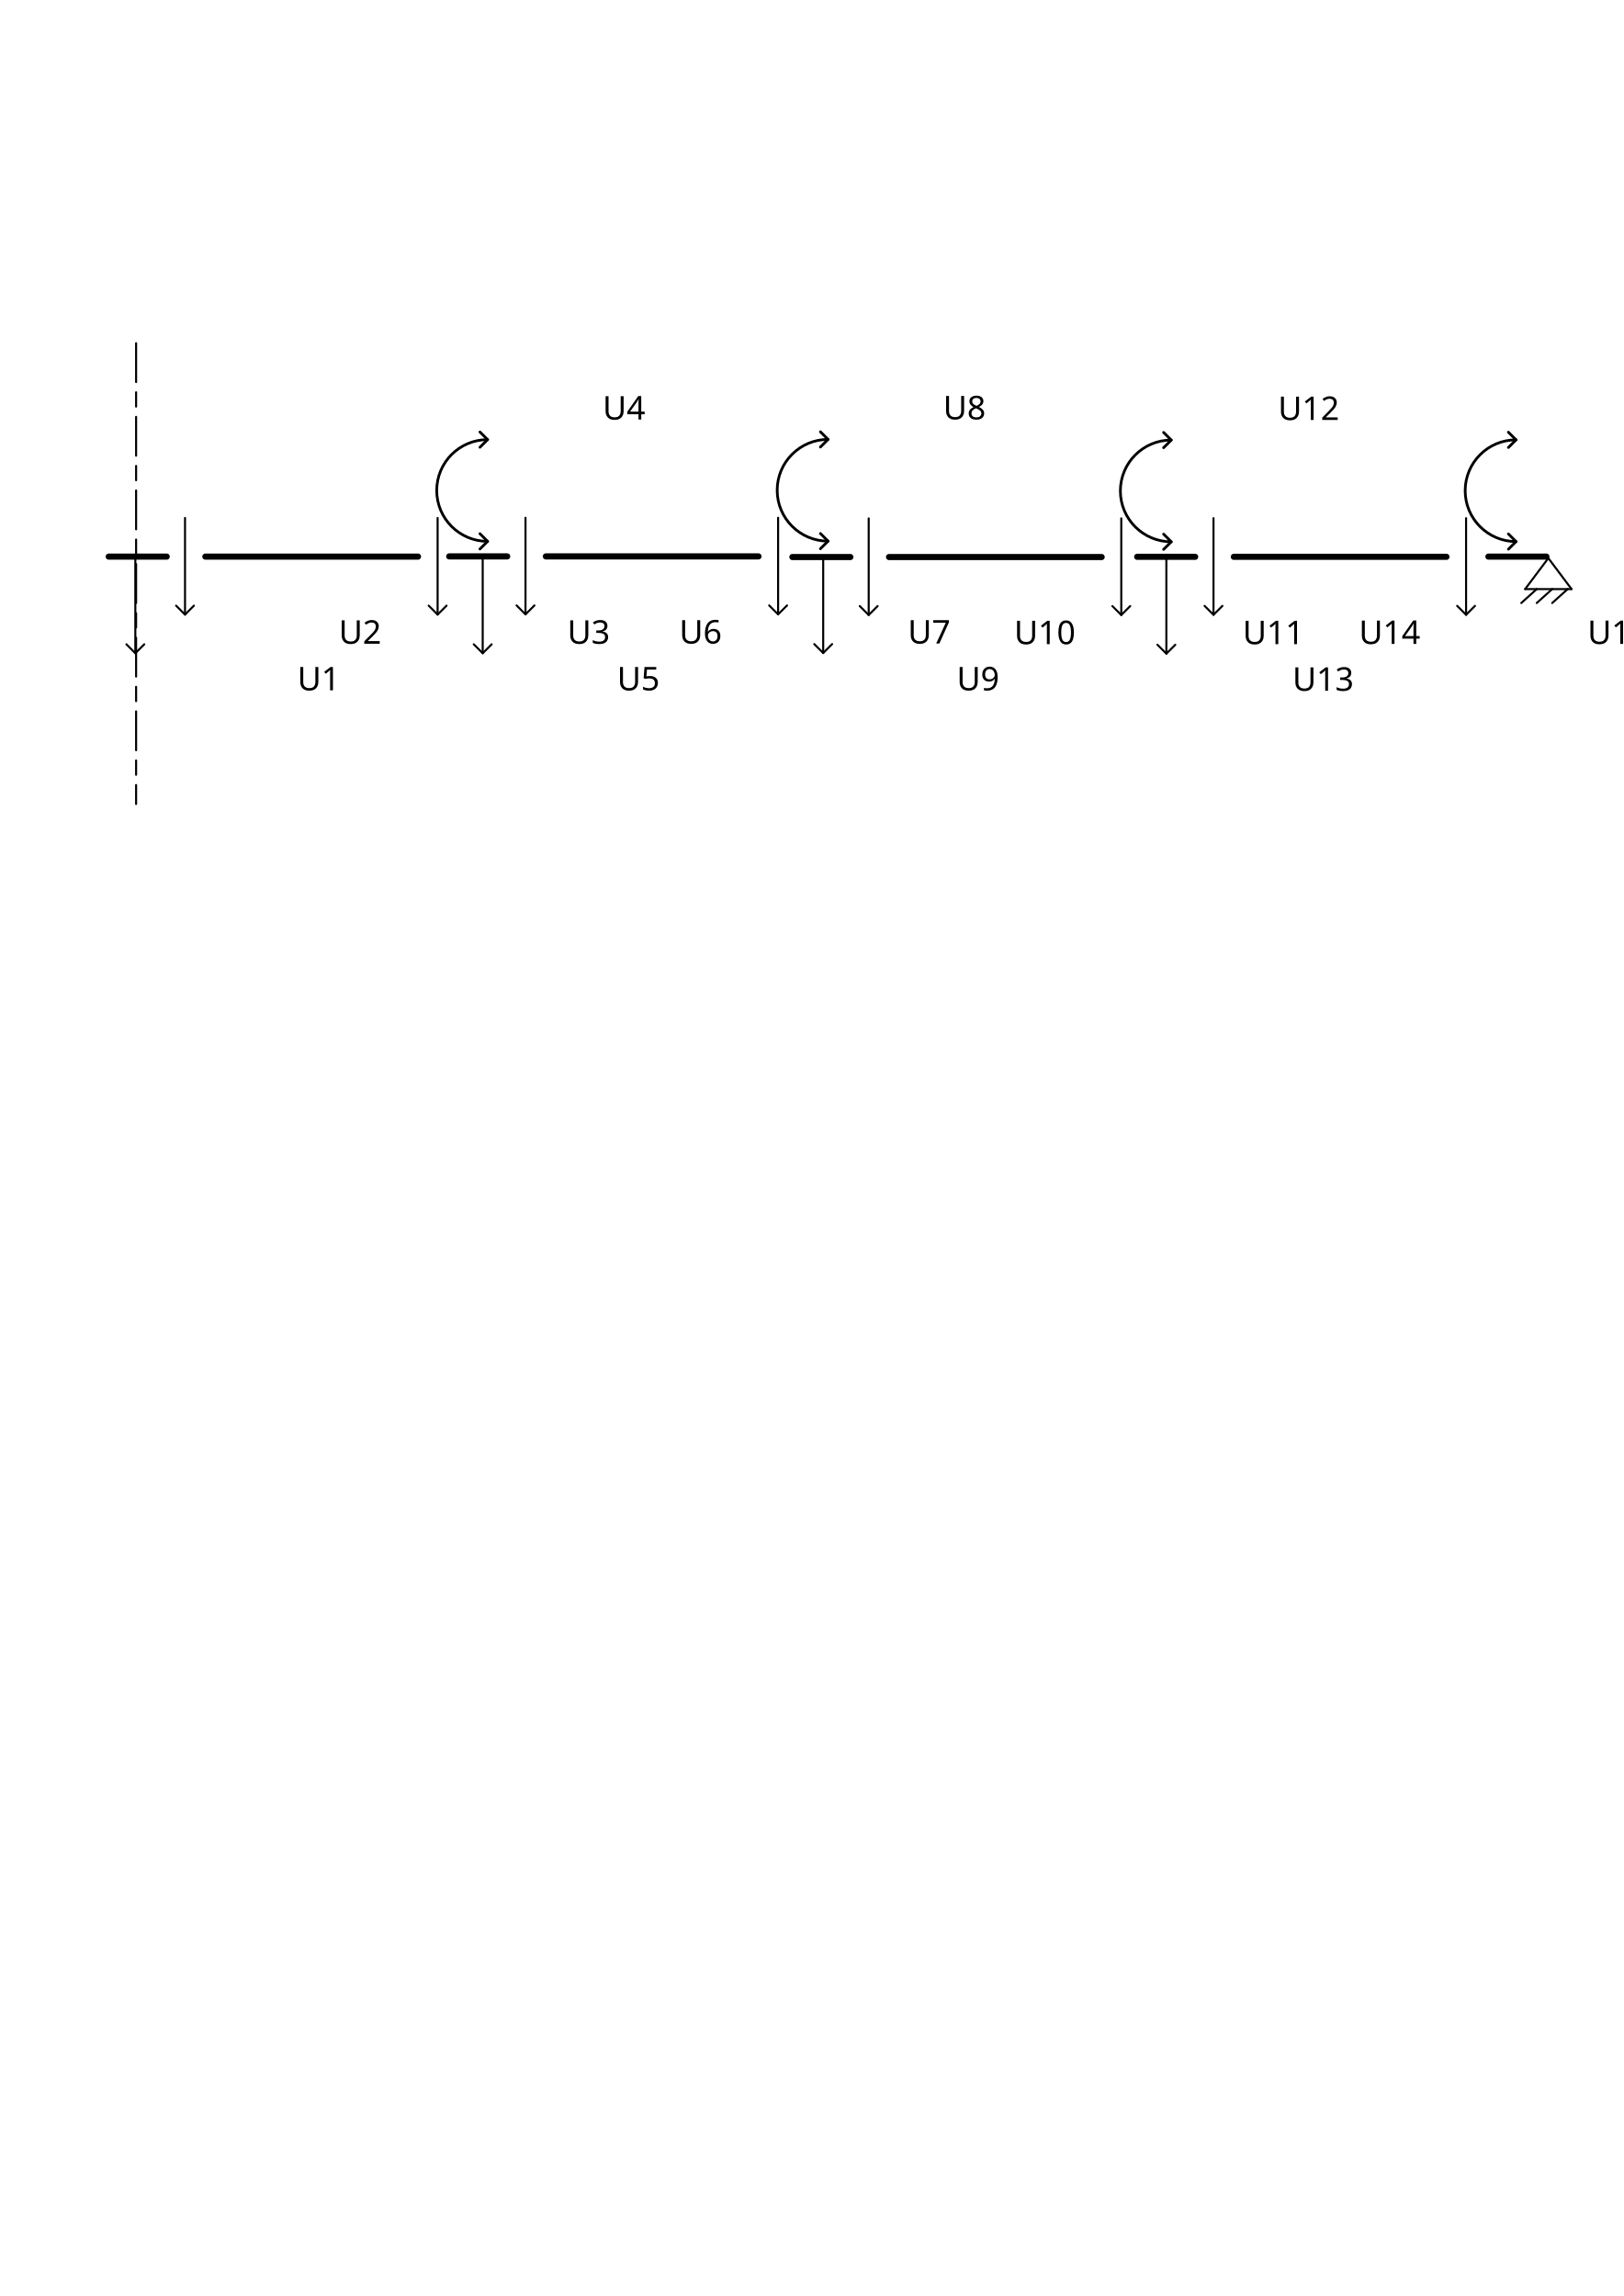
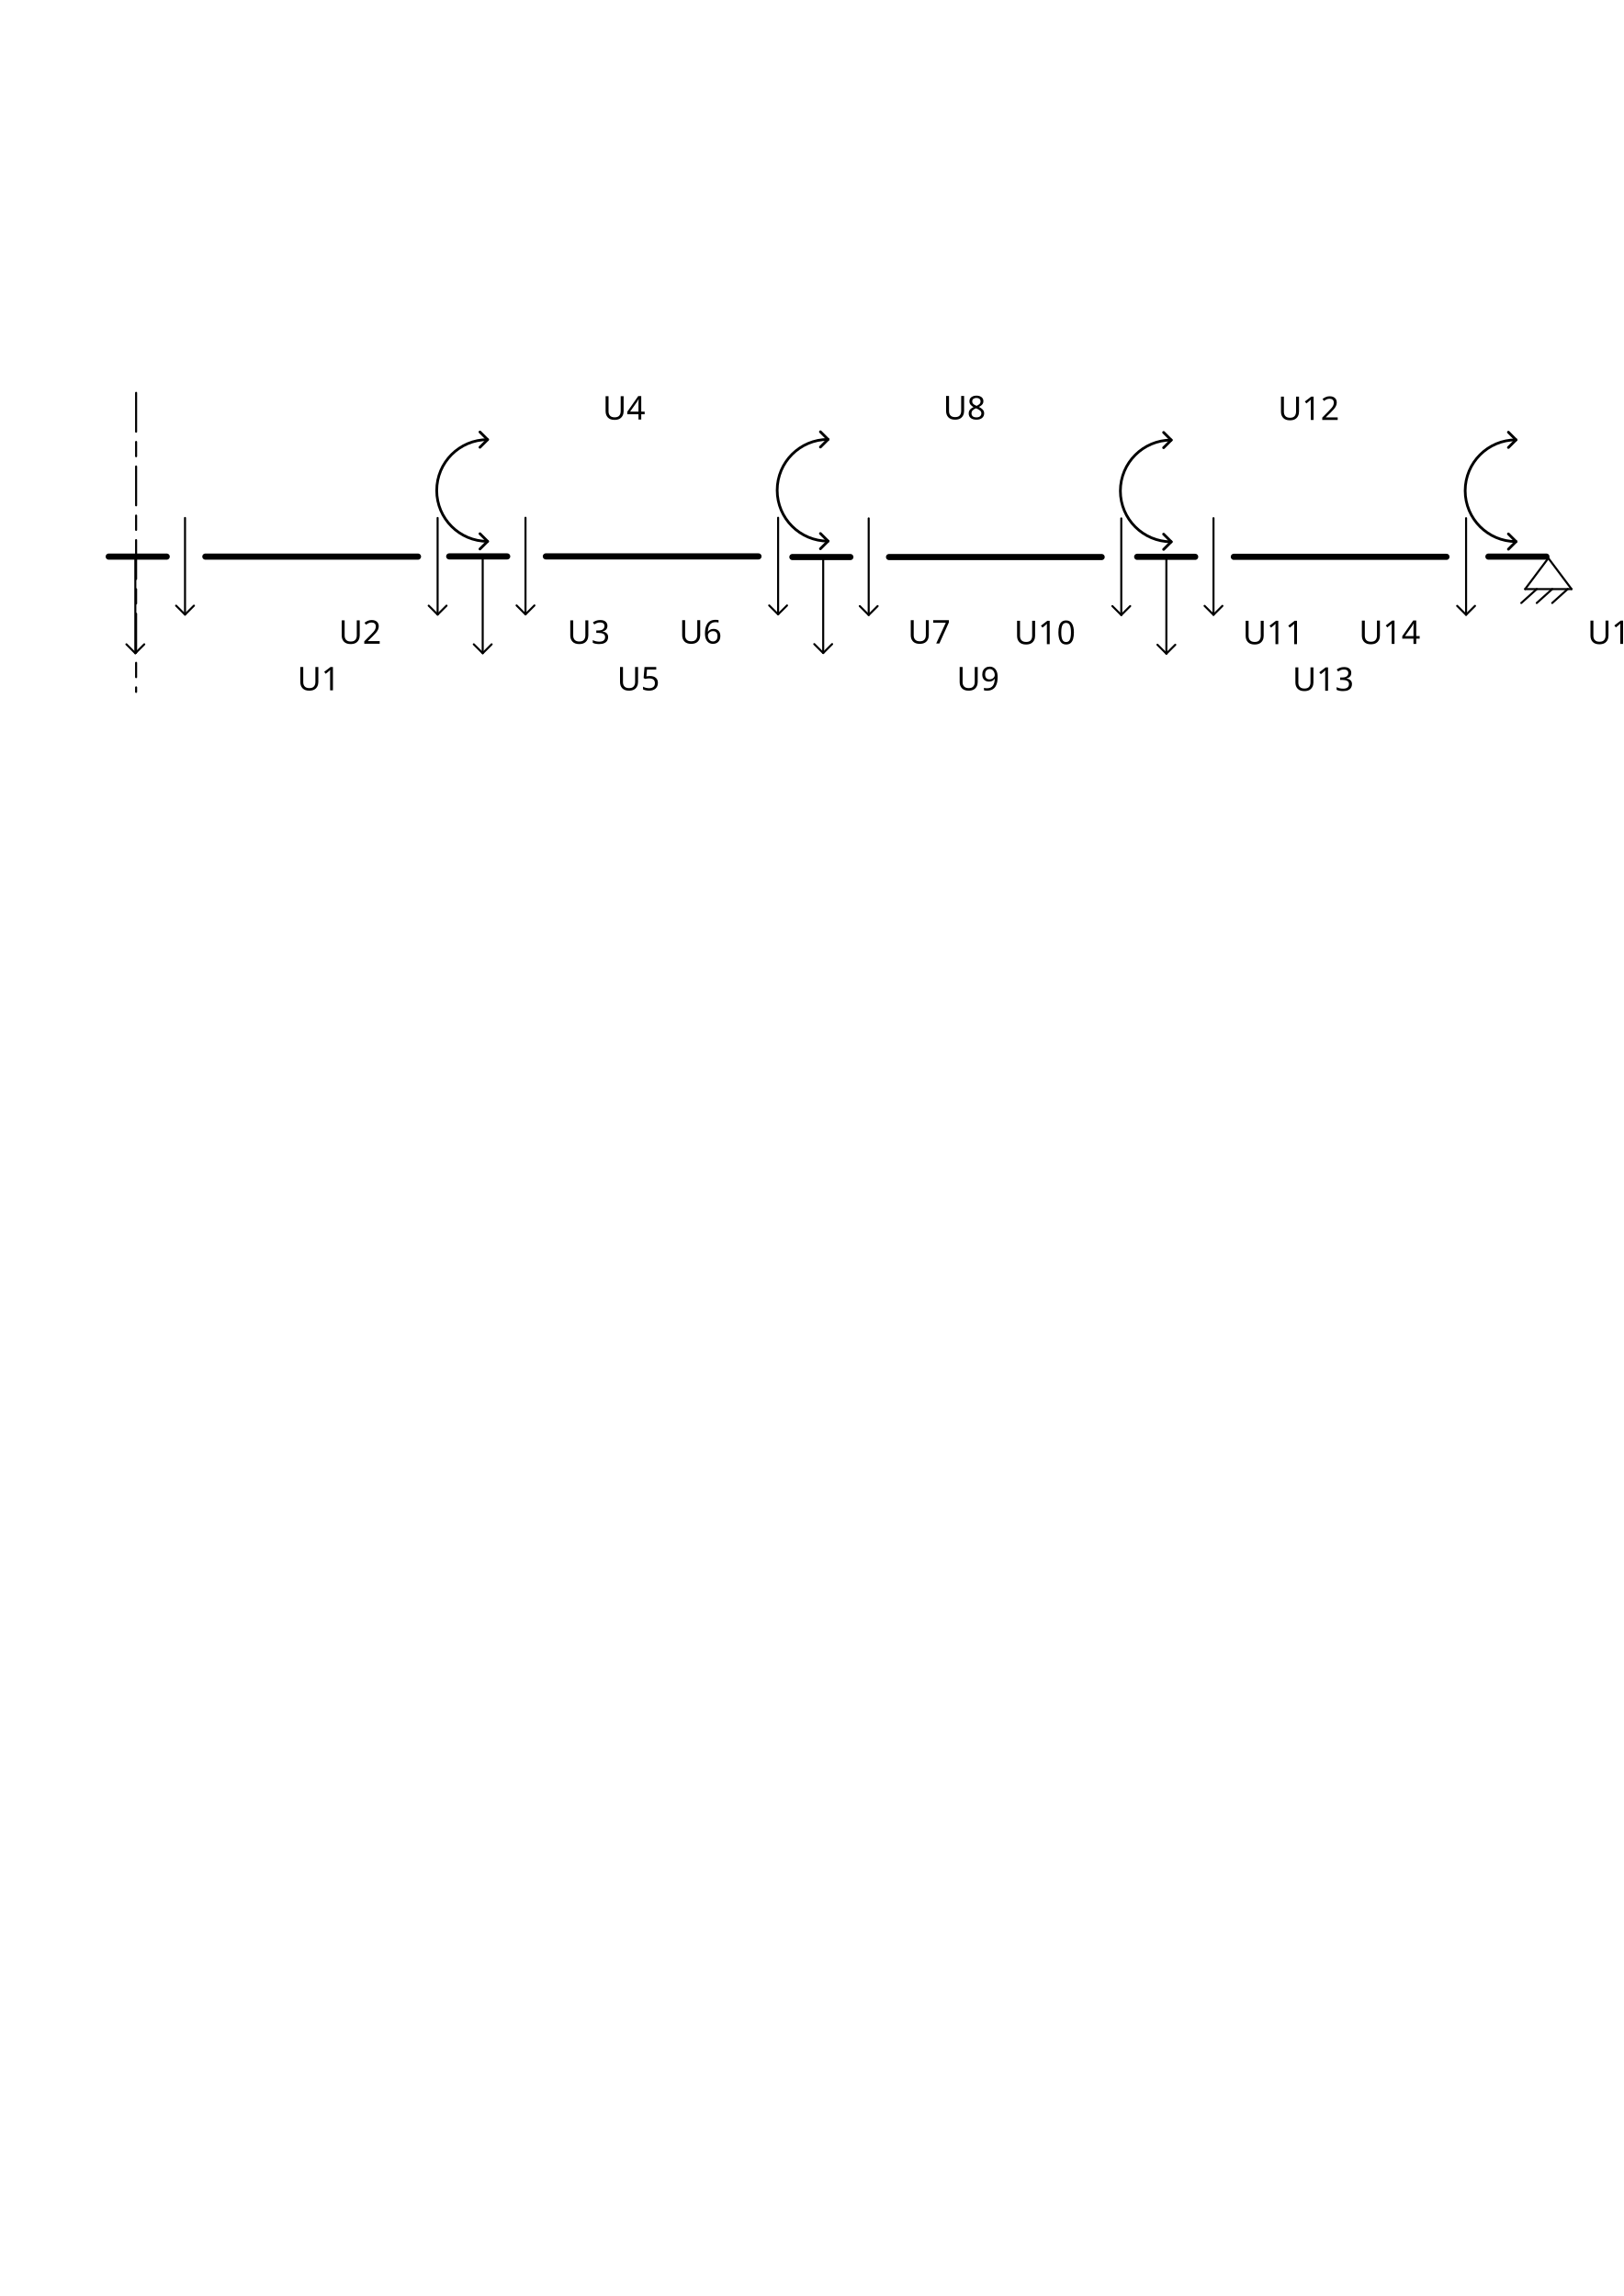
<svg xmlns="http://www.w3.org/2000/svg" xmlns:ns1="http://schemas.microsoft.com/visio/2003/SVGExtensions/" xmlns:xlink="http://www.w3.org/1999/xlink" width="8.268in" height="11.693in" viewBox="0 0 595.276 841.89" xml:space="preserve" color-interpolation-filters="sRGB" class="st10">
  <ns1:documentProperties ns1:langID="1033" ns1:metric="true" ns1:viewMarkup="false">
    <ns1:userDefs>
      <ns1:ud ns1:nameU="msvNoAutoConnect" ns1:val="VT0(1):26" />
    </ns1:userDefs>
  </ns1:documentProperties>
  <style type="text/css">
	
		.st1 {stroke:#000000;stroke-linecap:round;stroke-linejoin:round;stroke-width:2.25}
		.st2 {marker-end:url(#mrkr1-12);stroke:#000000;stroke-linecap:round;stroke-linejoin:round;stroke-width:0.75}
		.st3 {fill:#000000;fill-opacity:1;stroke:#000000;stroke-opacity:1;stroke-width:0.229}
		.st4 {marker-end:url(#mrkr1-36);marker-start:url(#mrkr1-34);stroke:#000000;stroke-linecap:round;stroke-linejoin:round;stroke-width:1}
		.st5 {fill:#000000;fill-opacity:1;stroke:#000000;stroke-opacity:1;stroke-width:0.357}
		.st6 {fill:none;stroke:none;stroke-linecap:round;stroke-linejoin:round;stroke-width:0.75}
		.st7 {fill:#000000;font-family:Calibri;font-size:1em}
		.st8 {stroke:#000000;stroke-linecap:round;stroke-linejoin:round;stroke-width:0.75}
		.st9 {stroke:#000000;stroke-dasharray:14.25,3.75,5.25,3.75;stroke-linecap:round;stroke-linejoin:round;stroke-width:0.75}
		.st10 {fill:none;fill-rule:evenodd;font-size:12px;overflow:visible;stroke-linecap:square;stroke-miterlimit:3}
	
	</style>
  <defs id="Markers">
    <g id="lend1">
      <path d="M 1 -1 L 0 0 L 1 1 " style="stroke-linecap:round;stroke-linejoin:round;fill:none" />
    </g>
    <marker id="mrkr1-12" class="st3" ns1:arrowType="1" ns1:arrowSize="2" orient="auto" markerUnits="strokeWidth" overflow="visible">
      <use xlink:href="#lend1" transform="scale(-4.36,-4.36) " />
    </marker>
    <marker id="mrkr1-34" class="st5" ns1:arrowType="1" ns1:arrowSize="1" orient="auto" markerUnits="strokeWidth" overflow="visible">
      <use xlink:href="#lend1" transform="scale(2.8) " />
    </marker>
    <marker id="mrkr1-36" class="st5" ns1:arrowType="1" ns1:arrowSize="1" orient="auto" markerUnits="strokeWidth" overflow="visible">
      <use xlink:href="#lend1" transform="scale(-2.8,-2.8) " />
    </marker>
  </defs>
  <g ns1:mID="5" ns1:index="2" ns1:groupContext="foregroundPage">
    <ns1:pageProperties ns1:drawingScale="0.0393701" ns1:pageScale="0.0393701" ns1:drawingUnits="24" ns1:shadowOffsetX="8.50394" ns1:shadowOffsetY="-8.50394" />
    <ns1:layer ns1:name="Electrical" ns1:index="0" />
    <g id="shape83-1" ns1:mID="83" ns1:groupContext="shape" transform="translate(39.849,-637.795)">
      <path d="M0 841.89 L21.26 841.89" class="st1" />
    </g>
    <g id="shape84-4" ns1:mID="84" ns1:groupContext="shape" transform="translate(75.282,-637.795)">
      <path d="M0 841.89 L77.95 841.89" class="st1" />
    </g>
    <g id="shape92-7" ns1:mID="92" ns1:groupContext="shape" transform="translate(891.496,204.094) rotate(90)">
      <path d="M0 841.89 L35.43 841.89" class="st2" />
    </g>
    <g id="shape97-13" ns1:mID="97" ns1:groupContext="shape" transform="translate(909.713,189.921) rotate(90)">
      <path d="M0 841.89 L35.43 841.89" class="st2" />
    </g>
    <g id="shape98-18" ns1:mID="98" ns1:groupContext="shape" transform="translate(1018.85,204.094) rotate(90)">
      <path d="M0 841.89 L35.43 841.89" class="st2" />
    </g>
    <g id="shape99-23" ns1:mID="99" ns1:groupContext="shape" transform="translate(1002.32,189.921) rotate(90)">
      <path d="M0 841.89 L35.43 841.89" class="st2" />
    </g>
    <g id="shape103-28" ns1:mID="103" ns1:groupContext="shape" transform="translate(1020.64,179.851) rotate(90)">
      <ns1:userDefs>
        <ns1:ud ns1:nameU="visVersion" ns1:val="VT0(15):26" />
      </ns1:userDefs>
      <path d="M18.65 841.89 A18.649 18.649 0 1 1 -18.65 841.89" class="st4" />
    </g>
    <g id="shape105-37" ns1:mID="105" ns1:groupContext="shape" transform="translate(41.5184,-582.362)">
      <ns1:textBlock ns1:margins="rect(4,4,4,4)" ns1:tabSpace="42.5197" />
      <ns1:textRect cx="18.217" cy="831.89" width="36.44" height="20" />
      <rect x="0" y="821.89" width="36.434" height="20" class="st6" />
      <text x="11.33" y="835.49" class="st7" ns1:langID="1033">
        <ns1:paragraph ns1:horizAlign="1" />
        <ns1:tabList />U1</text>
    </g>
    <g id="shape106-40" ns1:mID="106" ns1:groupContext="shape" transform="translate(56.6929,-599.449)">
      <ns1:textBlock ns1:margins="rect(4,4,4,4)" ns1:tabSpace="42.5197" />
      <ns1:textRect cx="18.217" cy="831.89" width="36.44" height="20" />
      <rect x="0" y="821.89" width="36.434" height="20" class="st6" />
      <text x="11.33" y="835.49" class="st7" ns1:langID="1033">
        <ns1:paragraph ns1:horizAlign="1" />
        <ns1:tabList />U2</text>
    </g>
    <g id="shape107-43" ns1:mID="107" ns1:groupContext="shape" transform="translate(195.174,-582.362) scale(-1,1)">
      <ns1:textBlock ns1:margins="rect(4,4,4,4)" ns1:tabSpace="42.5197" />
      <ns1:textRect cx="18.217" cy="831.89" width="36.44" height="20" />
      <rect x="0" y="821.89" width="36.434" height="20" class="st6" />
      <text x="-25.11" y="835.49" transform="scale(-1,1)" class="st7" ns1:langID="1033">
        <ns1:paragraph ns1:horizAlign="1" />
        <ns1:tabList />U5</text>
    </g>
    <g id="shape108-46" ns1:mID="108" ns1:groupContext="shape" transform="translate(176.935,-599.449) scale(-1,1)">
      <ns1:textBlock ns1:margins="rect(4,4,4,4)" ns1:tabSpace="42.5197" />
      <ns1:textRect cx="18.217" cy="831.89" width="36.44" height="20" />
      <rect x="0" y="821.89" width="36.434" height="20" class="st6" />
      <text x="-25.11" y="835.49" transform="scale(-1,1)" class="st7" ns1:langID="1033">
        <ns1:paragraph ns1:horizAlign="1" />
        <ns1:tabList />U3</text>
    </g>
    <g id="shape109-49" ns1:mID="109" ns1:groupContext="shape" transform="translate(153.443,-681.654)">
      <ns1:textBlock ns1:margins="rect(4,4,4,4)" ns1:tabSpace="42.5197" />
      <ns1:textRect cx="18.217" cy="831.89" width="36.44" height="20" />
      <rect x="0" y="821.89" width="36.434" height="20" class="st6" />
      <text x="11.33" y="835.49" class="st7" ns1:langID="1033">
        <ns1:paragraph ns1:horizAlign="1" />
        <ns1:tabList />U4</text>
    </g>
    <g id="shape113-52" ns1:mID="113" ns1:groupContext="shape" transform="translate(164.677,-637.874)">
      <path d="M0 841.89 L21.26 841.89" class="st1" />
    </g>
    <g id="shape114-55" ns1:mID="114" ns1:groupContext="shape" transform="translate(200.11,-637.874)">
      <path d="M0 841.89 L77.95 841.89" class="st1" />
    </g>
    <g id="shape119-58" ns1:mID="119" ns1:groupContext="shape" transform="translate(1034.54,189.842) rotate(90)">
      <path d="M0 841.89 L35.43 841.89" class="st2" />
    </g>
    <g id="shape120-63" ns1:mID="120" ns1:groupContext="shape" transform="translate(1143.68,204.016) rotate(90)">
      <path d="M0 841.89 L35.43 841.89" class="st2" />
    </g>
    <g id="shape121-68" ns1:mID="121" ns1:groupContext="shape" transform="translate(1127.15,189.842) rotate(90)">
      <path d="M0 841.89 L35.43 841.89" class="st2" />
    </g>
    <g id="shape123-73" ns1:mID="123" ns1:groupContext="shape" transform="translate(1145.46,179.772) rotate(90)">
      <ns1:userDefs>
        <ns1:ud ns1:nameU="visVersion" ns1:val="VT0(15):26" />
      </ns1:userDefs>
      <path d="M18.65 841.89 A18.649 18.649 0 1 1 -18.65 841.89" class="st4" />
    </g>
    <g id="shape126-80" ns1:mID="126" ns1:groupContext="shape" transform="translate(181.521,-599.528)">
      <ns1:textBlock ns1:margins="rect(4,4,4,4)" ns1:tabSpace="42.5197" />
      <ns1:textRect cx="18.217" cy="831.89" width="36.44" height="20" />
      <rect x="0" y="821.89" width="36.434" height="20" class="st6" />
      <text x="11.33" y="835.49" class="st7" ns1:langID="1033">
        <ns1:paragraph ns1:horizAlign="1" />
        <ns1:tabList />U6</text>
    </g>
    <g id="shape127-83" ns1:mID="127" ns1:groupContext="shape" transform="translate(319.691,-582.362) scale(-1,1)">
      <ns1:textBlock ns1:margins="rect(4,4,4,4)" ns1:tabSpace="42.5197" />
      <ns1:textRect cx="18.217" cy="831.89" width="36.44" height="20" />
      <rect x="0" y="821.89" width="36.434" height="20" class="st6" />
      <text x="-25.11" y="835.49" transform="scale(-1,1)" class="st7" ns1:langID="1033">
        <ns1:paragraph ns1:horizAlign="1" />
        <ns1:tabList />U9</text>
    </g>
    <g id="shape128-86" ns1:mID="128" ns1:groupContext="shape" transform="translate(301.764,-599.528) scale(-1,1)">
      <ns1:textBlock ns1:margins="rect(4,4,4,4)" ns1:tabSpace="42.5197" />
      <ns1:textRect cx="18.217" cy="831.89" width="36.44" height="20" />
      <rect x="0" y="821.89" width="36.434" height="20" class="st6" />
      <text x="-25.11" y="835.49" transform="scale(-1,1)" class="st7" ns1:langID="1033">
        <ns1:paragraph ns1:horizAlign="1" />
        <ns1:tabList />U7</text>
    </g>
    <g id="shape129-89" ns1:mID="129" ns1:groupContext="shape" transform="translate(278.271,-681.732)">
      <ns1:textBlock ns1:margins="rect(4,4,4,4)" ns1:tabSpace="42.5197" />
      <ns1:textRect cx="18.217" cy="831.89" width="36.44" height="20" />
      <rect x="0" y="821.89" width="36.434" height="20" class="st6" />
      <text x="11.33" y="835.49" class="st7" ns1:langID="1033">
        <ns1:paragraph ns1:horizAlign="1" />
        <ns1:tabList />U8</text>
    </g>
    <g id="shape133-92" ns1:mID="133" ns1:groupContext="shape" transform="translate(290.491,-637.638)">
      <path d="M0 841.89 L21.26 841.89" class="st1" />
    </g>
    <g id="shape134-95" ns1:mID="134" ns1:groupContext="shape" transform="translate(325.924,-637.638)">
      <path d="M0 841.89 L77.95 841.89" class="st1" />
    </g>
    <g id="shape139-98" ns1:mID="139" ns1:groupContext="shape" transform="translate(1160.36,190.079) rotate(90)">
      <path d="M0 841.89 L35.43 841.89" class="st2" />
    </g>
    <g id="shape140-103" ns1:mID="140" ns1:groupContext="shape" transform="translate(1269.49,204.252) rotate(90)">
      <path d="M0 841.89 L35.43 841.89" class="st2" />
    </g>
    <g id="shape141-108" ns1:mID="141" ns1:groupContext="shape" transform="translate(1252.96,190.079) rotate(90)">
      <path d="M0 841.89 L35.43 841.89" class="st2" />
    </g>
    <g id="shape143-113" ns1:mID="143" ns1:groupContext="shape" transform="translate(1271.28,180.008) rotate(90)">
      <ns1:userDefs>
        <ns1:ud ns1:nameU="visVersion" ns1:val="VT0(15):26" />
      </ns1:userDefs>
      <path d="M18.65 841.89 A18.649 18.649 0 1 1 -18.65 841.89" class="st4" />
    </g>
    <g id="shape146-120" ns1:mID="146" ns1:groupContext="shape" transform="translate(307.335,-599.291)">
      <ns1:textBlock ns1:margins="rect(4,4,4,4)" ns1:tabSpace="42.5197" />
      <ns1:textRect cx="18.217" cy="831.89" width="36.44" height="20" />
      <rect x="0" y="821.89" width="36.434" height="20" class="st6" />
      <text x="8.29" y="835.49" class="st7" ns1:langID="1033">
        <ns1:paragraph ns1:horizAlign="1" />
        <ns1:tabList />U10</text>
    </g>
    <g id="shape147-123" ns1:mID="147" ns1:groupContext="shape" transform="translate(445.817,-582.205) scale(-1,1)">
      <ns1:textBlock ns1:margins="rect(4,4,4,4)" ns1:tabSpace="42.5197" />
      <ns1:textRect cx="18.217" cy="831.89" width="36.44" height="20" />
      <rect x="0" y="821.89" width="36.434" height="20" class="st6" />
      <text x="-28.15" y="835.49" transform="scale(-1,1)" class="st7" ns1:langID="1033">
        <ns1:paragraph ns1:horizAlign="1" />
        <ns1:tabList />U13</text>
    </g>
    <g id="shape148-126" ns1:mID="148" ns1:groupContext="shape" transform="translate(427.578,-599.291) scale(-1,1)">
      <ns1:textBlock ns1:margins="rect(4,4,4,4)" ns1:tabSpace="42.5197" />
      <ns1:textRect cx="18.217" cy="831.89" width="36.44" height="20" />
      <rect x="0" y="821.89" width="36.434" height="20" class="st6" />
      <text x="-28.15" y="835.49" transform="scale(-1,1)" class="st7" ns1:langID="1033">
        <ns1:paragraph ns1:horizAlign="1" />
        <ns1:tabList />U11</text>
    </g>
    <g id="shape149-129" ns1:mID="149" ns1:groupContext="shape" transform="translate(404.085,-681.496)">
      <ns1:textBlock ns1:margins="rect(4,4,4,4)" ns1:tabSpace="42.5197" />
      <ns1:textRect cx="18.217" cy="831.89" width="36.44" height="20" />
      <rect x="0" y="821.89" width="36.434" height="20" class="st6" />
      <text x="8.29" y="835.49" class="st7" ns1:langID="1033">
        <ns1:paragraph ns1:horizAlign="1" />
        <ns1:tabList />U12</text>
    </g>
    <g id="shape153-132" ns1:mID="153" ns1:groupContext="shape" transform="translate(416.901,-637.717)">
      <path d="M0 841.89 L21.26 841.89" class="st1" />
    </g>
    <g id="shape154-135" ns1:mID="154" ns1:groupContext="shape" transform="translate(452.334,-637.717)">
      <path d="M0 841.89 L77.95 841.89" class="st1" />
    </g>
    <g id="shape159-138" ns1:mID="159" ns1:groupContext="shape" transform="translate(1286.77,190) rotate(90)">
      <path d="M0 841.89 L35.43 841.89" class="st2" />
    </g>
    <g id="shape161-143" ns1:mID="161" ns1:groupContext="shape" transform="translate(1379.37,190) rotate(90)">
      <path d="M0 841.89 L35.43 841.89" class="st2" />
    </g>
    <g id="shape163-148" ns1:mID="163" ns1:groupContext="shape" transform="translate(1397.69,179.929) rotate(90)">
      <ns1:userDefs>
        <ns1:ud ns1:nameU="visVersion" ns1:val="VT0(15):26" />
      </ns1:userDefs>
      <path d="M18.65 841.89 A18.649 18.649 0 1 1 -18.65 841.89" class="st4" />
    </g>
    <g id="shape166-155" ns1:mID="166" ns1:groupContext="shape" transform="translate(433.745,-599.37)">
      <ns1:textBlock ns1:margins="rect(4,4,4,4)" ns1:tabSpace="42.5197" />
      <ns1:textRect cx="18.217" cy="831.89" width="36.44" height="20" />
      <rect x="0" y="821.89" width="36.434" height="20" class="st6" />
      <text x="8.29" y="835.49" class="st7" ns1:langID="1033">
        <ns1:paragraph ns1:horizAlign="1" />
        <ns1:tabList />U14</text>
    </g>
    <g id="shape168-158" ns1:mID="168" ns1:groupContext="shape" transform="translate(553.987,-599.37) scale(-1,1)">
      <ns1:textBlock ns1:margins="rect(4,4,4,4)" ns1:tabSpace="42.5197" />
      <ns1:textRect cx="18.217" cy="831.89" width="36.44" height="20" />
      <rect x="0" y="821.89" width="36.434" height="20" class="st6" />
      <text x="-28.15" y="835.49" transform="scale(-1,1)" class="st7" ns1:langID="1033">
        <ns1:paragraph ns1:horizAlign="1" />
        <ns1:tabList />U15</text>
    </g>
    <g id="shape169-161" ns1:mID="169" ns1:groupContext="shape" transform="translate(530.495,-681.575)">
      <ns1:textBlock ns1:margins="rect(4,4,4,4)" ns1:tabSpace="42.5197" />
      <ns1:textRect cx="18.217" cy="831.89" width="36.44" height="20" />
      <rect x="0" y="821.89" width="36.434" height="20" class="st6" />
      <text x="8.29" y="835.49" class="st7" ns1:langID="1033">
        <ns1:paragraph ns1:horizAlign="1" />
        <ns1:tabList />U16</text>
    </g>
    <g id="shape173-164" ns1:mID="173" ns1:groupContext="shape" transform="translate(545.669,-637.795)">
      <path d="M0 841.89 L21.26 841.89" class="st1" />
    </g>
    <g id="group186-167" transform="translate(557.717,-620.787)" ns1:mID="186" ns1:groupContext="group">
      <g id="shape174-168" ns1:mID="174" ns1:groupContext="shape" transform="translate(1.41833,-5.10238) rotate(6.73593E-05)">
        <path d="M0 841.89 L17.01 841.89" class="st8" />
      </g>
      <g id="shape175-171" ns1:mID="175" ns1:groupContext="shape" transform="translate(683.433,320.315) rotate(53.1301)">
        <path d="M0 841.89 L14.17 841.89" class="st8" />
      </g>
      <g id="shape176-174" ns1:mID="176" ns1:groupContext="shape" transform="translate(-672.094,331.653) rotate(-53.1301)">
        <path d="M0 841.89 L14.17 841.89" class="st8" />
      </g>
      <g id="shape177-177" ns1:mID="177" ns1:groupContext="shape" transform="translate(580.202,1462.56) rotate(138.013)">
        <path d="M0 841.89 L7.63 841.89" class="st8" />
      </g>
      <g id="shape178-180" ns1:mID="178" ns1:groupContext="shape" transform="translate(574.533,1462.56) rotate(138.013)">
        <path d="M0 841.89 L7.63 841.89" class="st8" />
      </g>
      <g id="shape179-183" ns1:mID="179" ns1:groupContext="shape" transform="translate(568.864,1462.56) rotate(138.013)">
        <path d="M0 841.89 L7.63 841.89" class="st8" />
      </g>
    </g>
-     <g id="shape187-186" ns1:mID="187" ns1:groupContext="shape" transform="translate(891.78,125.843) rotate(90)">
-       <path d="M0 841.89 L168.96 841.89" class="st9" />
+     <g id="shape187-186" ns1:mID="187" ns1:groupContext="shape" transform="translate(891.78,144.045) rotate(90)">
+       <path d="M0 841.89 L109.66 841.89" class="st9" />
    </g>
  </g>
</svg>
